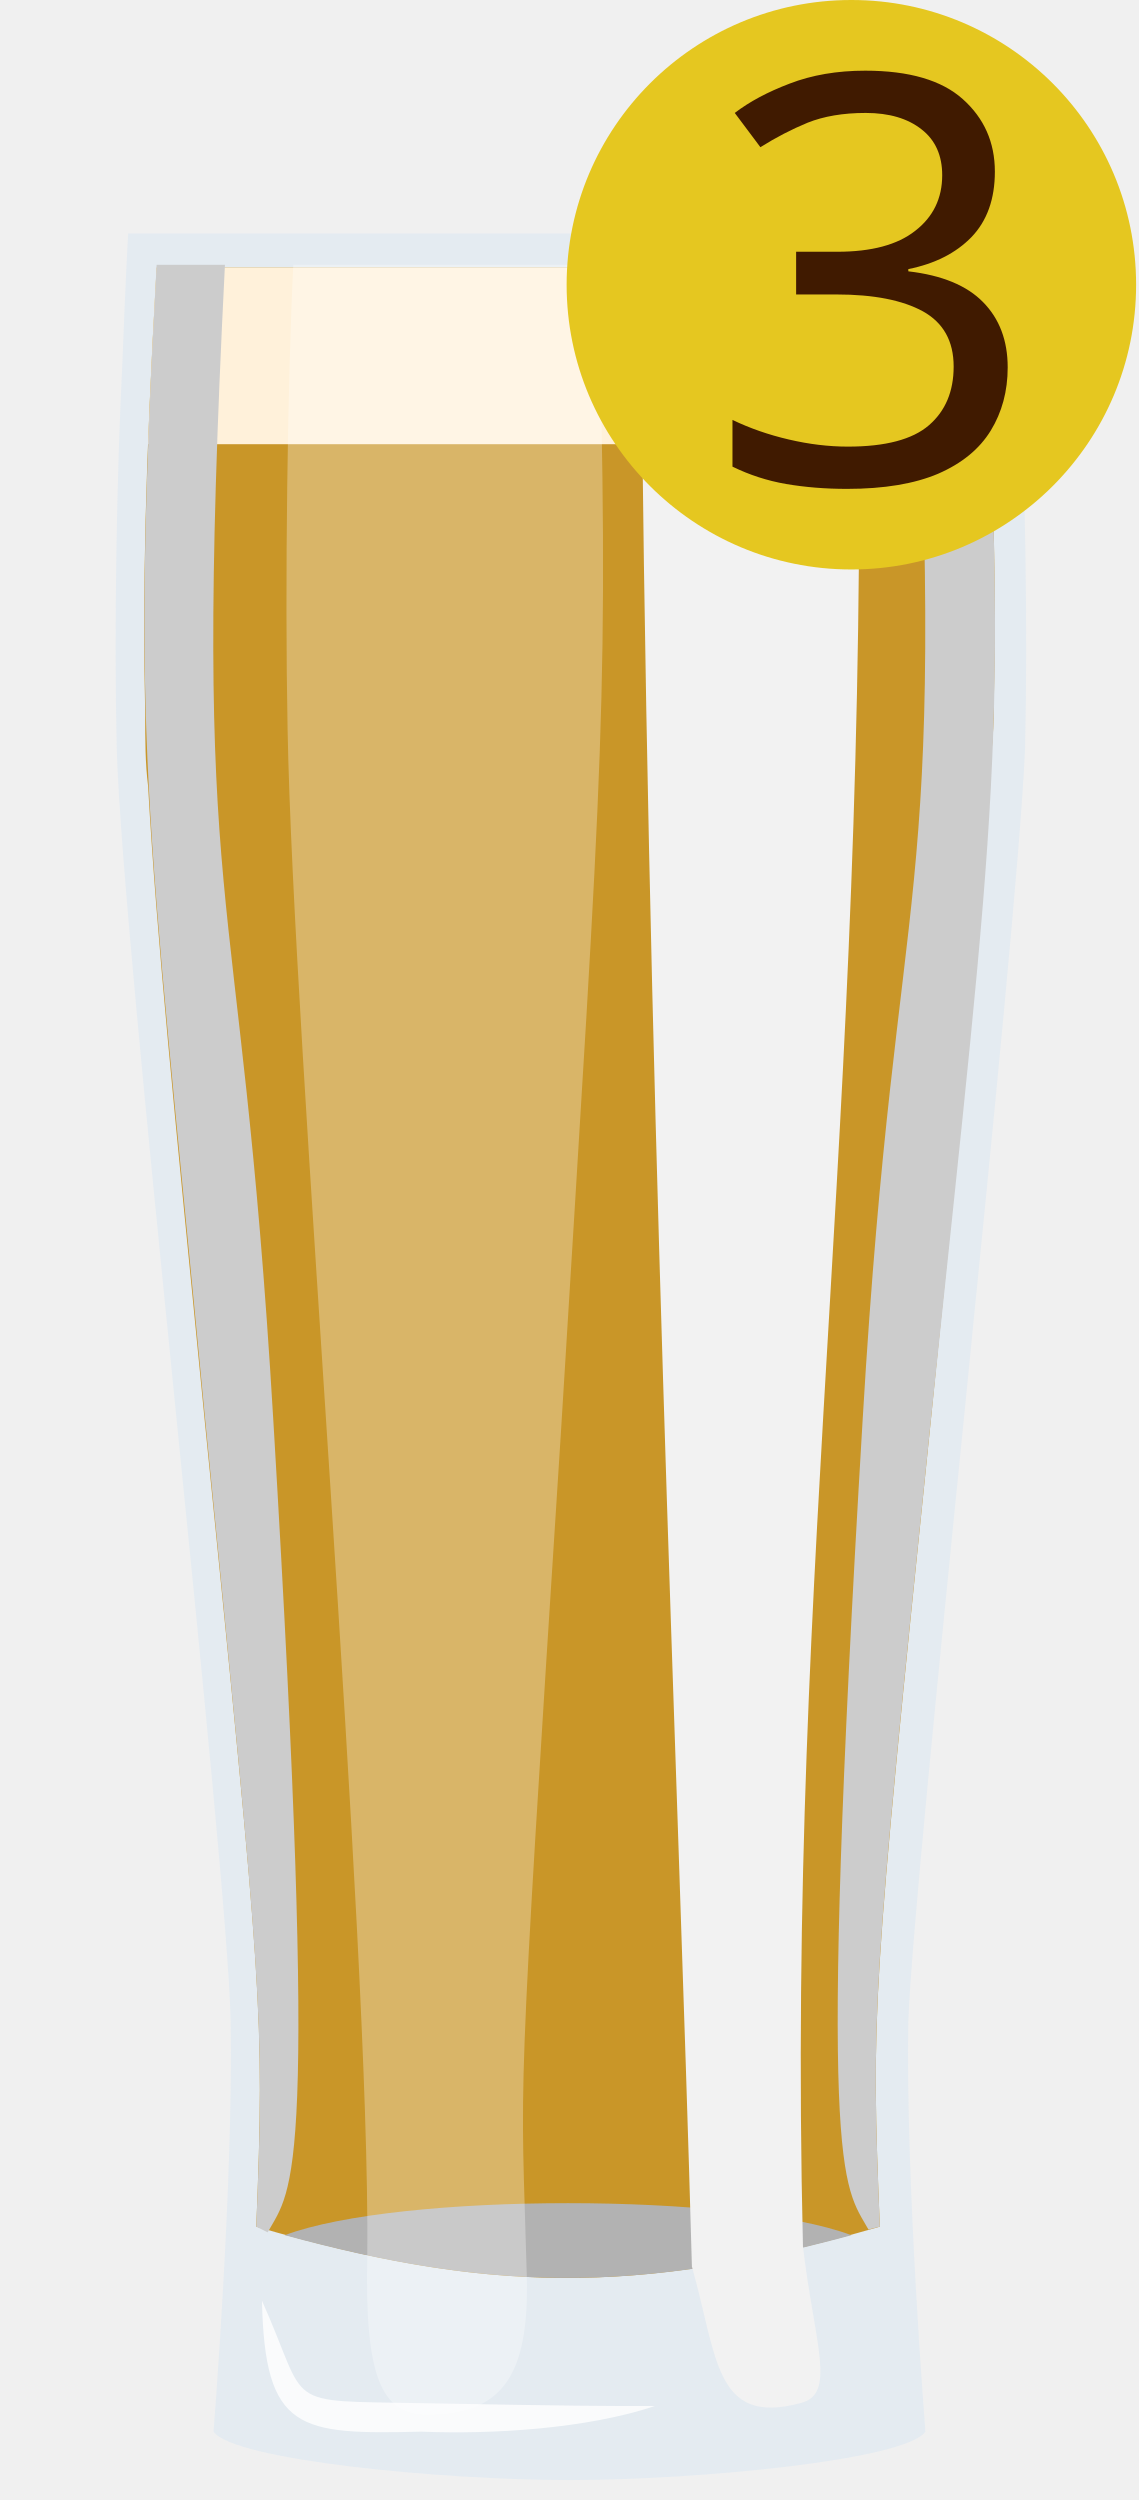
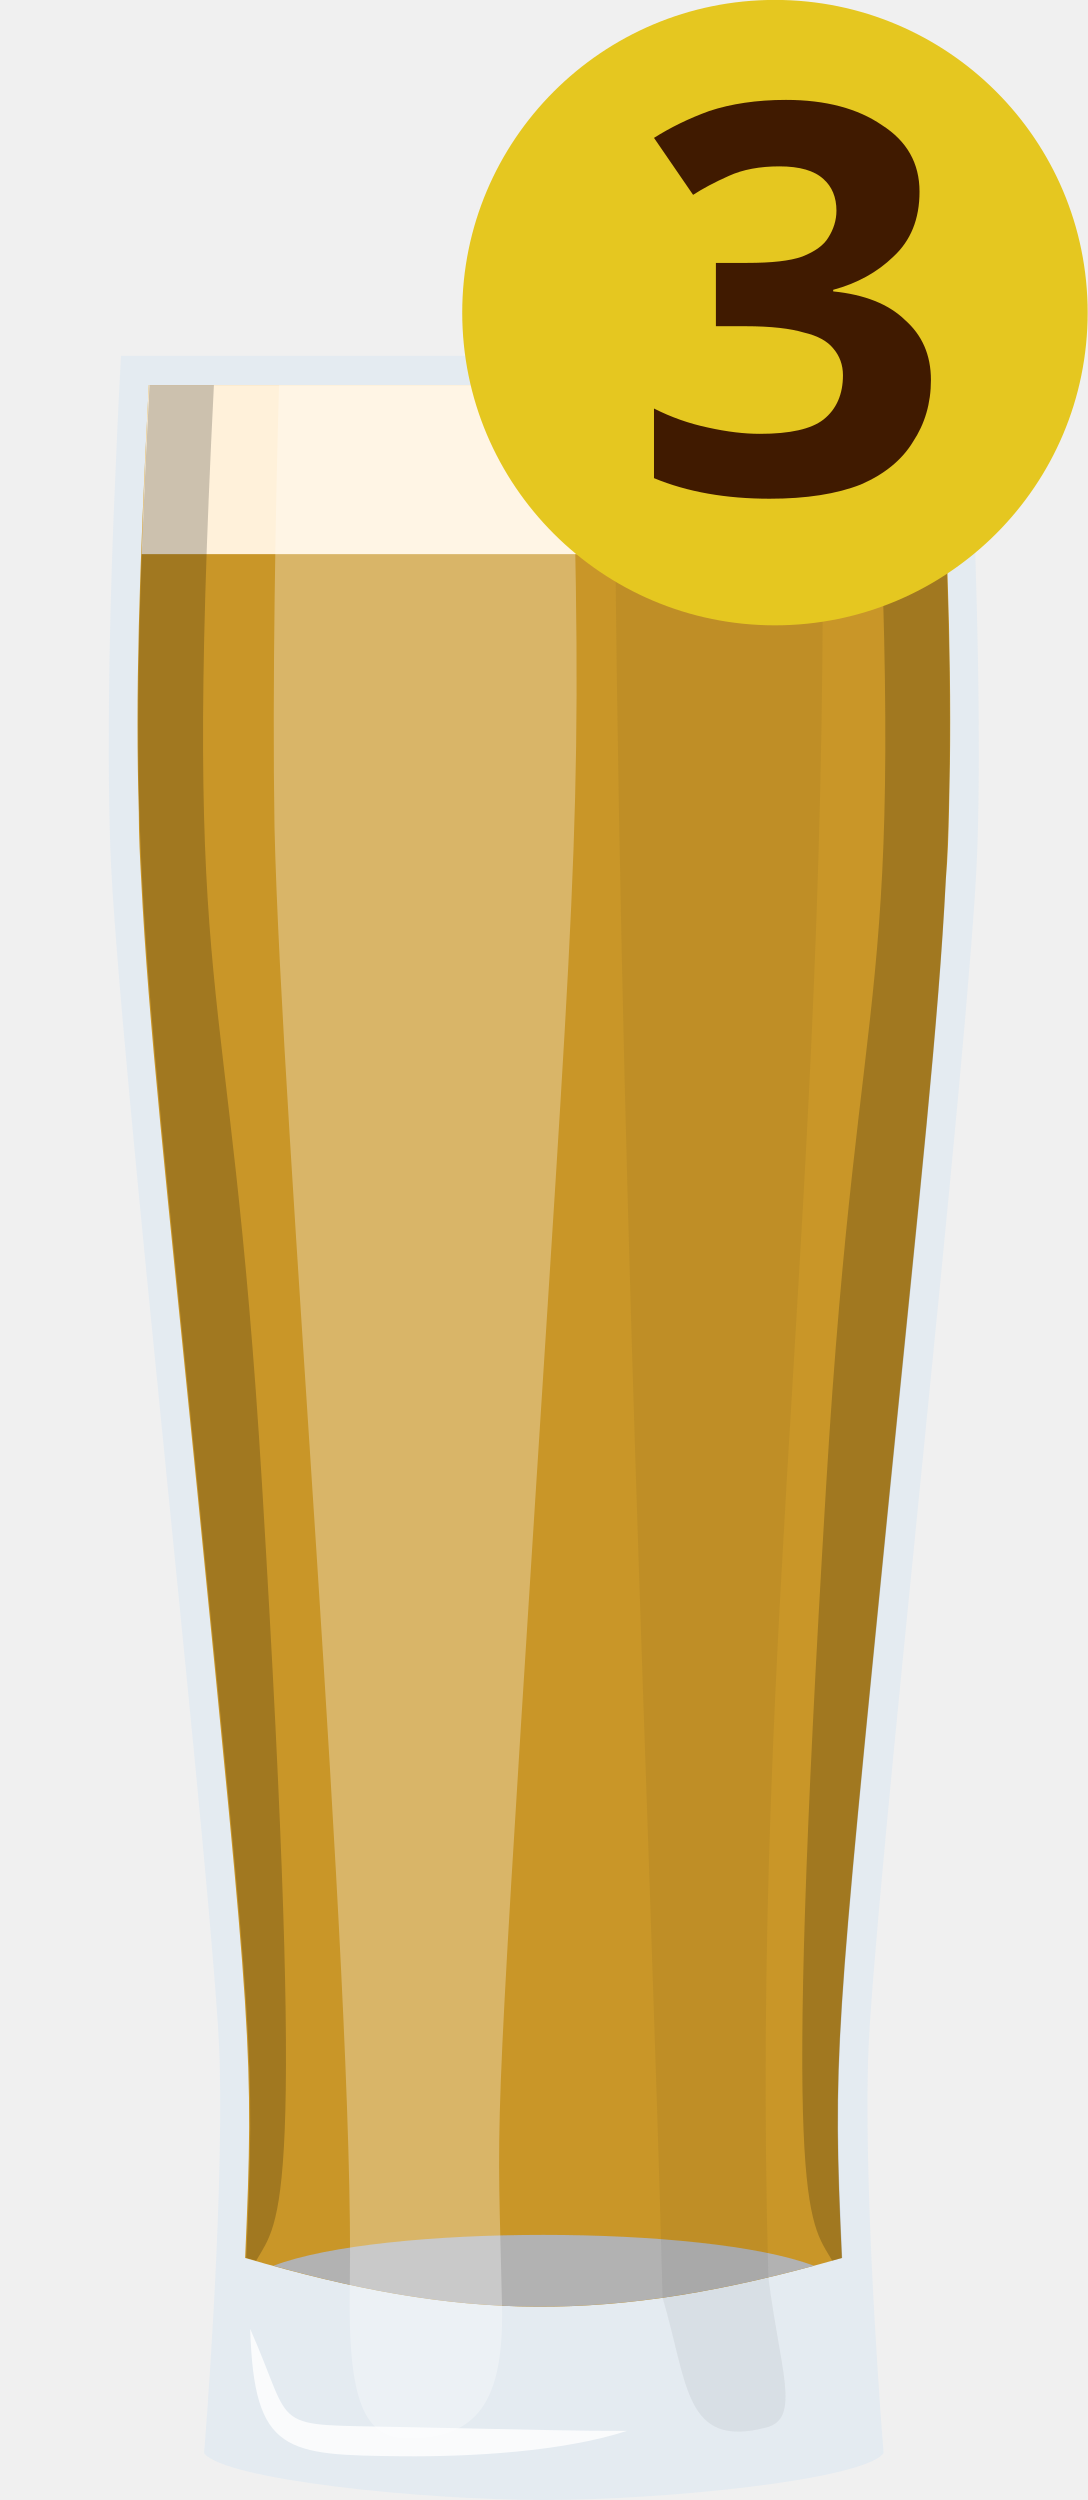
- <svg xmlns="http://www.w3.org/2000/svg" version="1.1" id="Layer_1" x="0px" y="0px" viewBox="0 0 40 87.8" style="enable-background:new 0 0 40 87.8;" xml:space="preserve">
-   <style type="text/css">
- 	.st0{fill:#E4EBF1;}
- 	.st1{fill:#C99628;}
- 	.st2{fill:#B2B2B2;}
- 	.st3{opacity:0.8;fill:#FFFFFF;enable-background:new    ;}
- 	.st4{fill:none;}
- 	.st5{fill:#FFF1DA;}
- 	.st6{fill:#F2F2F2;}
- 	.st7{opacity:0.3;}
- 	.st8{fill:#FFFFFF;}
- 	.st9{fill:#CCCCCC;}
- 	.st10{fill:#E5C720;}
- 	.st11{fill:#401A00;}
- 	.st12{font-family:'SegoeUI-Bold';}
- 	.st13{font-size:20px;}
- </style>
-   <g>
-     <g id="Layer_2_1_">
-       <g id="Layer_1-2">
-         <path class="st0" d="M31.9,71c-0.1,5.6,0.6,14.4,0.6,14.4c-0.7,1-8,1.7-12.5,1.7S8.2,86.4,7.5,85.4c0,0,0.7-8.8,0.6-14.4     c-0.1-5.6-3.8-37.6-4-44.7c-0.1-4.2,0-9.7,0.2-13.6c0.1-2.7,0.2-4.5,0.2-4.5h31.1c0,0,0.1,1.8,0.2,4.5c0.2,3.9,0.3,9.4,0.2,13.6     C35.7,33.4,32.1,65.4,31.9,71z" />
-         <path class="st1" d="M34.9,24.9c0.1-4.3,0-8.6-0.4-15.5H5.5c-0.4,7-0.5,11.4-0.4,15.7c0,0.9,0,1.7,0.1,2.5l0,0     c0.3,5.3,0.9,11.2,2,22.4C9.2,70,9.3,70.6,9,78.2c7.9,2.3,13.3,2.5,21.9,0c-0.3-7.5-0.3-8,1.8-28.4c1.1-11.1,1.8-17,2-22.3l0,0     C34.8,26.7,34.9,25.8,34.9,24.9z" />
-         <path class="st2" d="M29.9,78.5c-7.7,2.1-12.9,1.9-19.9,0C14,77,25.9,77,29.9,78.5z" />
-         <path class="st3" d="M9.2,80.8c1.7,3.8,0.6,3.5,5.6,3.6c5.5,0.1,6.3,0.1,8.2,0.1c-2.4,0.8-5.7,1-8.2,0.9     C10.5,85.5,9.3,85.4,9.2,80.8z" />
-         <line class="st4" x1="5.2" y1="15.6" x2="5.2" y2="15.6" />
-         <path class="st5" d="M34.8,15.6H5.2c0.1-2.3,0.2-4.5,0.3-6.2h29.1C34.6,11.1,34.7,13.3,34.8,15.6z" />
-         <g>
-           <path class="st6" d="M28.2,78.9c0.4,3.4,1.2,5.2-0.1,5.5c-3,0.8-2.9-1.6-3.8-4.8c-0.5-18-1.6-41.6-1.8-70.3h7.6      C30.7,38.4,27.6,54,28.2,78.9z" />
+ <svg xmlns="http://www.w3.org/2000/svg" viewBox="0 0 40 91.946" version="1.1" id="svg40" width="40" height="91.946">
+   <defs id="defs4">
+     <style id="style2">.cls-1{isolation:isolate;}.cls-2{fill:#e4ebf1;}.cls-3{fill:#c99628;}.cls-4{fill:#b2b2b2;}.cls-11,.cls-5{fill:#fff;}.cls-5{opacity:0.8;}.cls-6{fill:none;}.cls-7{fill:#fff1da;}.cls-8{mix-blend-mode:multiply;}.cls-9{fill:#f2f2f2;}.cls-10{opacity:0.3;}.cls-12{fill:#ccc;}.cls-13{fill:#432100;}</style>
+   </defs>
+   <g class="cls-1" id="g38" transform="matrix(0.6672772,0,0,0.6672772,4.003697,13.08746)" style="isolation:isolate">
+     <g id="Layer_2" data-name="Layer 2">
+       <g id="Layer_1-2" data-name="Layer 1">
+         <path class="cls-2" d="m 41.84,94.07 c -0.21,8.41 0.86,21.53 0.86,21.53 -1.1,1.46 -11.94,2.58 -18.72,2.58 -6.78,0 -17.62,-1.12 -18.73,-2.58 0,0 1.07,-13.12 0.86,-21.53 C 5.9,85.66 0.44,37.71 0.08,27.12 -0.13,20.88 0.08,12.56 0.35,6.79 0.51,2.78 0.67,0 0.67,0 h 46.61 c 0,0 0.16,2.77 0.32,6.78 0.24,5.77 0.48,14.09 0.27,20.34 -0.36,10.59 -5.82,58.54 -6.03,66.95 z" id="path6" style="fill:#e4ebf1" />
+         <path class="cls-3" d="m 46.31,24.9 c 0.17,-6.38 0,-12.91 -0.56,-23.29 H 2.2 c -0.54,10.52 -0.74,17.1 -0.55,23.56 0,1.32 0.07,2.57 0.13,3.68 v 0 c 0.4,8 1.4,16.85 3.07,33.5 3,30.17 3.17,31.1 2.66,42.49 11.87,3.46 20,3.7 32.89,0 -0.51,-11.22 -0.38,-12 2.66,-42.5 1.67,-16.65 2.66,-25.53 3.07,-33.49 v 0 c 0.11,-1.19 0.15,-2.52 0.18,-3.95 z" id="path8" style="fill:#c99628" />
+         <path class="cls-4" d="m 38.86,105.27 c -11.52,3.11 -19.38,2.9 -29.79,0 5.93,-2.27 23.82,-2.27 29.79,0 z" id="path10" style="fill:#b2b2b2" />
+         <path class="cls-5" d="m 7.79,108.75 c 2.54,5.75 0.85,5.24 8.43,5.41 8.17,0.17 9.39,0.21 12.34,0.21 C 25,115.52 20,115.8 16.2,115.77 9.76,115.7 8,115.65 7.79,108.75 Z" id="path12" style="opacity:0.8;fill:#ffffff" />
+         <line class="cls-6" x1="1.81" y1="10.93" x2="1.78" y2="10.93" id="line14" style="fill:none" />
+         <path class="cls-7" d="M 46.14,10.93 H 1.81 C 1.92,7.46 2.07,4.2 2.2,1.61 h 43.55 c 0.13,2.6 0.25,5.87 0.39,9.32 z" id="path16" style="fill:#fff1da" />
+         <g class="cls-8" id="g20" style="mix-blend-mode:multiply">
+           <path class="cls-9" d="m 36.35,105.9 c 0.63,5.07 1.82,7.78 -0.1,8.28 -4.55,1.2 -4.32,-2.4 -5.73,-7.15 C 29.82,80.09 28.07,44.67 27.84,1.64 h 11.42 c 0.81,43.44 -3.95,66.89 -2.91,104.26 z" id="path18" style="fill:#f2f2f2" />
        </g>
-         <g class="st7">
-           <path class="st8" d="M19.7,50.3c-1.6,24.9-1.4,22.2-1.2,29.6c0.1,3.6-0.9,4.9-3.5,4.9c-1.6,0-2.2-1.3-2.1-5.6      C13,68,10.3,36.7,10.1,25.6c-0.1-5.1,0-12.2,0.2-16.3H21C21.4,24.8,21.2,25.8,19.7,50.3z" />
+         <g class="cls-10" id="g24" style="opacity:0.3">
+           <path class="cls-11" d="m 23.5,63.05 c -2.38,37.39 -2.07,33.29 -1.83,44.42 0.11,5.33 -1.38,7.31 -5.18,7.31 -2.41,0 -3.33,-2 -3.21,-8.46 C 13.56,89.56 9.51,42.54 9.13,26 9,18.35 9.2,7.77 9.38,1.61 h 16.11 c 0.63,23.16 0.35,24.71 -1.99,61.44 z" id="path22" style="fill:#ffffff" />
        </g>
-         <g>
-           <path class="st9" d="M34.5,9.3h-2.4c1.2,23.7-0.6,20.3-1.8,40.5c-1.6,26.8-0.7,26.9,0.2,28.5l0.4-0.1c-0.3-7.5-0.3-8.1,1.8-28.4      C35,27.8,35.4,26.2,34.5,9.3z" />
+         <g class="cls-8" id="g28" style="mix-blend-mode:multiply">
+           <path class="cls-12" d="M 45.75,1.61 H 42.19 C 44,37.14 41.36,32 39.53,62.34 c -2.42,40.09 -1,40.34 0.34,42.65 l 0.55,-0.15 C 39.91,93.58 40.04,92.77 43.08,62.34 46.4,29.25 47,26.82 45.75,1.61 Z" id="path26" style="fill:#cccccc" />
        </g>
-         <g>
-           <path class="st9" d="M5.5,9.3h2.4C6.7,33.1,8.4,29.6,9.6,49.9c1.6,26.8,0.7,26.9-0.2,28.5L9,78.2c0.3-7.5,0.2-8.1-1.8-28.4      C5.1,27.8,4.6,26.2,5.5,9.3z" />
+         <g class="cls-8" id="g32" style="mix-blend-mode:multiply">
+           <path class="cls-12" d="M 2.24,1.61 H 5.79 C 4,37.14 6.62,32 8.45,62.34 c 2.42,40.09 1,40.34 -0.33,42.65 L 7.57,104.84 C 8.07,93.58 7.94,92.77 4.9,62.34 1.59,29.25 0.94,26.82 2.24,1.61 Z" id="path30" style="fill:#cccccc" />
        </g>
      </g>
    </g>
  </g>
-   <circle id="path1269-7" class="st10" cx="29.9" cy="10" r="10" />
-   <text transform="matrix(1.0293 0 0 1 24.7915 16.9664)" class="st11 st12 st13">3</text>
+   <g transform="matrix(3.779528,0,0,3.779528,-464.9805,-793.0991)" id="g1728">
+     <circle r="3.043" cy="212.883" cx="130.567" class="st4" id="path1269-7_1_" style="fill:#e5c720;stroke-width:0.304" />
+     <text y="217.771" x="127.333" id="text1539" class="st5 st2 st3" transform="scale(1.014544,0.9856643)" style="font-style:normal;font-variant:normal;font-weight:bold;font-stretch:normal;font-size:5.369px;font-family:'Segoe UI';-inkscape-font-specification:'Segoe UI Bold';fill:#401a00;stroke-width:0.268">3</text>
+   </g>
</svg>
